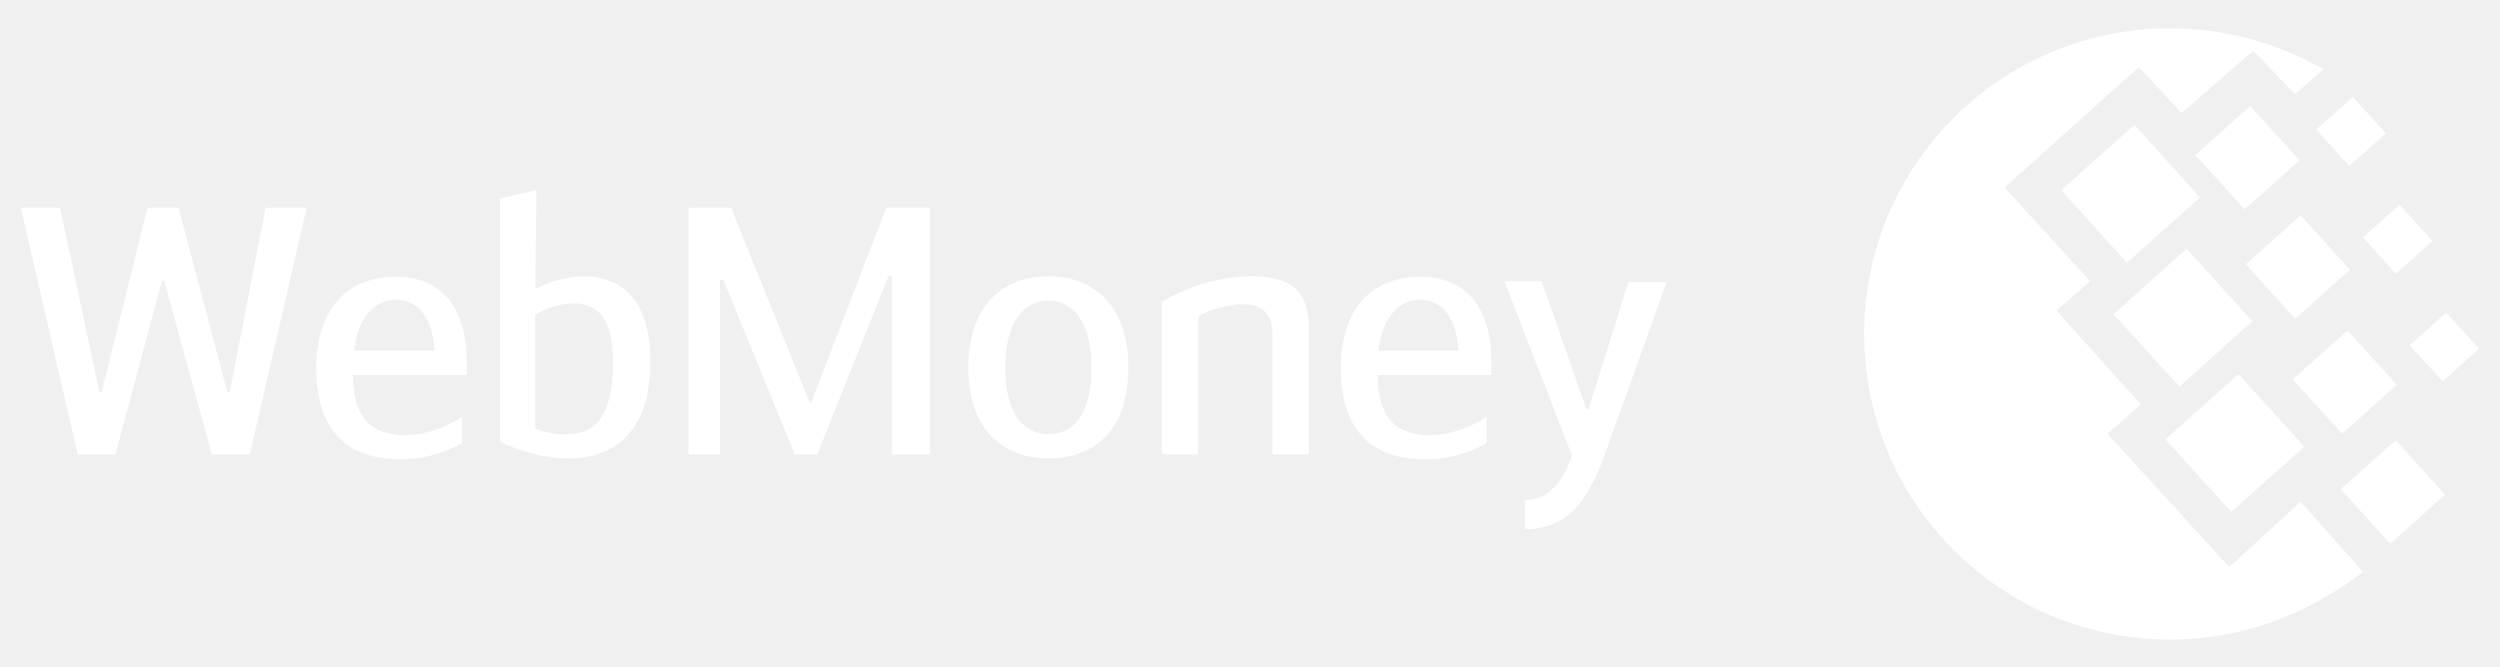
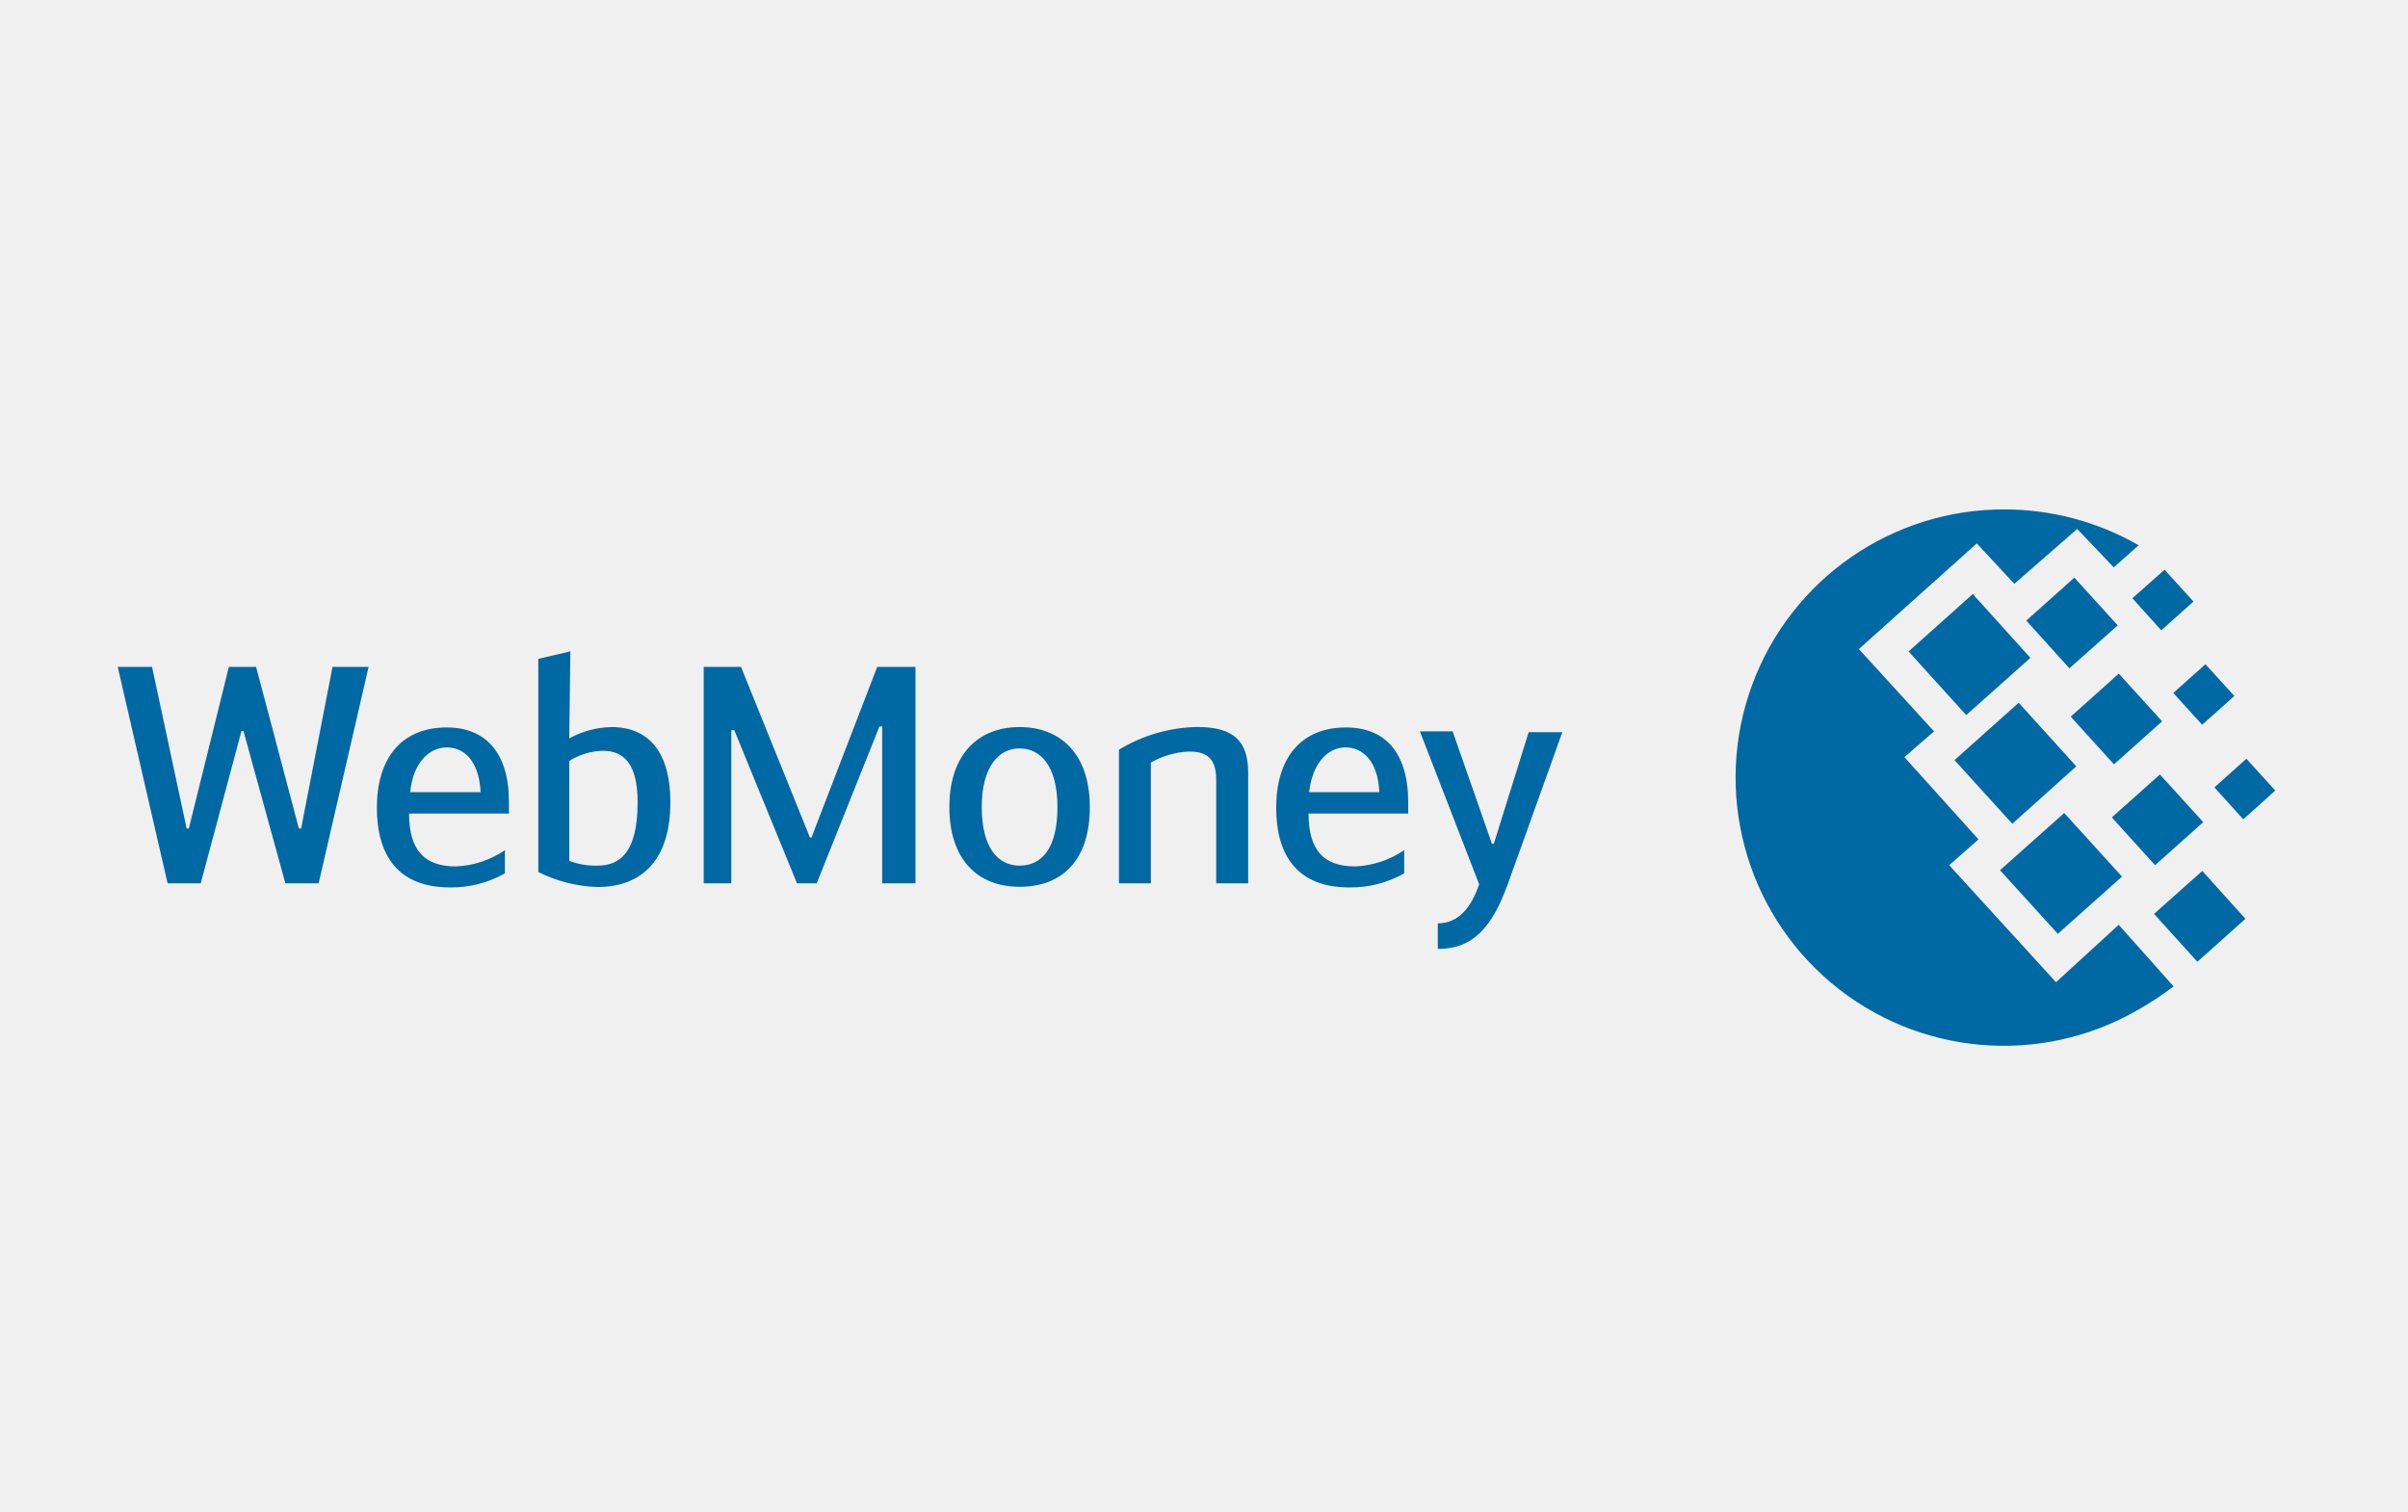
- <svg xmlns="http://www.w3.org/2000/svg" width="60" height="16" fill="none">
-   <path fill-rule="evenodd" clip-rule="evenodd" d="M52.07.68a7.366 7.366 0 013.23.74c.155.075.305.155.46.24l-.68.605-1-1.05-1.72 1.5-1.025-1.105L48.11 4.5l2.055 2.25-.81.705 2.025 2.25-.8.705 2.92 3.2 1.715-1.57 1.5 1.685a8.36 8.36 0 01-.97.64A7.335 7.335 0 1152.11.68" fill="#fff" />
-   <path fill-rule="evenodd" clip-rule="evenodd" d="M50.725 7.54l1.755-1.57 1.575 1.74-1.75 1.57-1.58-1.74zM51.97 10.545l1.755-1.565 1.58 1.74-1.755 1.565-1.58-1.74zM49.47 4.565l1.755-1.57L52.8 4.74l-1.755 1.565-1.575-1.74zM52.69 3.72l1.315-1.175L55.19 3.85l-1.32 1.175-1.18-1.305zM55.025 9.105L56.34 7.93l1.185 1.305-1.315 1.175-1.185-1.305zM56.18 11.74l1.32-1.175 1.18 1.31-1.315 1.175-1.185-1.31zM56.71 5.7l.88-.785.79.87-.88.785-.79-.87zM55.59 3.11l.88-.78.79.87-.88.785-.79-.875zM57.835 8.285l.875-.785.79.87-.875.785-.79-.87zM53.9 6.345l1.315-1.175L56.4 6.475 55.085 7.65 53.9 6.345zM3.94 6.74h-.055L2.77 10.905h-.905L.5 4.985h.94l.945 4.42h.06l1.095-4.42h.745l1.17 4.42h.06l.86-4.42h.985l-1.365 5.92h-.91L3.94 6.74zM8.5 8.415h1.925c-.04-.875-.47-1.225-.925-1.225-.455 0-.92.39-1 1.225zM11.09 10v.635a2.964 2.964 0 01-1.5.385c-1.415 0-2-.865-2-2.185s.65-2.19 1.91-2.19c1.05 0 1.7.675 1.7 2.04V9H8.47c0 1 .415 1.445 1.28 1.445.48-.02.944-.174 1.34-.445zM12.845 10.29c.247.094.51.138.775.13.625 0 1.095-.38 1.095-1.735 0-1.06-.385-1.405-.95-1.405a1.825 1.825 0 00-.92.275v2.735zm0-3.35c.355-.194.75-.3 1.155-.31 1.045 0 1.61.72 1.61 2.055 0 1.56-.76 2.32-2 2.32a3.884 3.884 0 01-1.61-.41v-5.83l.875-.205-.03 2.38zM19.43 9.655h.04l1.8-4.67h1.045v5.92h-.91v-4.29h-.075l-1.715 4.29h-.54l-1.715-4.19h-.08v4.19h-.755v-5.92h1.02l1.885 4.67zM26.195 8.82c0-1.13-.465-1.605-1.035-1.605-.57 0-1.035.5-1.035 1.605s.44 1.6 1.035 1.6 1.035-.455 1.035-1.6zm-2.955 0c0-1.465.81-2.19 1.92-2.19 1.11 0 1.92.725 1.92 2.19 0 1.465-.765 2.18-1.92 2.18-1.155 0-1.92-.755-1.92-2.18zM27.88 7.25a4.255 4.255 0 012.145-.62c1 0 1.39.39 1.39 1.25v3.025h-.875v-2.83c0-.66-.33-.775-.76-.775-.36.02-.711.122-1.025.3v3.305h-.875V7.25zM33.08 8.415H35c-.04-.875-.47-1.225-.925-1.225-.455 0-.9.39-.995 1.225zM35.68 10v.635a2.965 2.965 0 01-1.5.385c-1.415 0-2-.865-2-2.185s.65-2.19 1.91-2.19c1.055 0 1.7.675 1.7 2.04V9h-2.725c0 1 .41 1.445 1.275 1.445.48-.02.944-.174 1.34-.445zM39.08 6.77H40l-1.5 4.18c-.425 1.15-.934 1.75-1.904 1.75V12c.575 0 .925-.455 1.13-1.07l-1.62-4.18H37l1.075 3.075h.05l.96-3.075" fill="#fff" />
+ <svg xmlns="http://www.w3.org/2000/svg" width="43" height="27" fill="none">
+   <path fill-rule="evenodd" clip-rule="evenodd" d="M35.78 9.098a4.81 4.81 0 012.41.64l-.444.395-.653-.686-1.123.98-.67-.722-2.106 1.887 1.342 1.47-.529.46 1.323 1.47-.523.46 1.907 2.09 1.12-1.025.98 1.1a5.457 5.457 0 01-.634.418 4.79 4.79 0 11-2.374-8.937" fill="#0068A3" />
+   <path fill-rule="evenodd" clip-rule="evenodd" d="M34.902 13.576l1.146-1.025 1.029 1.136-1.143 1.025-1.032-1.136zm.813 1.966l1.146-1.022 1.032 1.136-1.146 1.022-1.032-1.136zm-1.633-3.907l1.146-1.026 1.029 1.14-1.146 1.022-1.029-1.136zm2.102-.551l.858-.768.774.853-.862.767-.77-.852zM37.71 14.6l.86-.768.774.852-.86.768-.773-.853zm.755 1.722l.862-.767.77.855-.858.767-.774-.855zm.344-3.946l.574-.513.516.568-.575.513-.515-.568zm-.731-1.691l.575-.51.516.569-.575.513-.516-.572zm1.465 3.378l.571-.512.516.568-.571.513-.516-.569zm-2.566-1.264l.858-.768.774.852-.859.768-.773-.852zm-32.629.257h-.036l-.728 2.72h-.591l-.891-3.866h.613l.618 2.887h.039l.715-2.887h.486l.764 2.887h.04l.561-2.887h.644l-.892 3.866h-.594l-.748-2.72zm2.977 1.092h1.257c-.026-.571-.307-.8-.604-.8s-.601.255-.653.8zm1.691 1.035v.415a1.93 1.93 0 01-.98.251c-.923 0-1.306-.565-1.306-1.427 0-.862.425-1.43 1.248-1.43.686 0 1.11.441 1.11 1.332v.206H7.305c0 .653.271.944.836.944.313-.013.617-.114.875-.29zm1.149.192c.162.061.334.09.506.085.408 0 .715-.248.715-1.133 0-.693-.251-.918-.62-.918a1.18 1.18 0 00-.6.18v1.786zm0-2.188c.232-.127.49-.196.754-.202.683 0 1.052.47 1.052 1.342 0 1.018-.496 1.515-1.306 1.515a2.536 2.536 0 01-1.052-.268v-3.807l.572-.134-.02 1.554zm4.298 1.773h.027l1.175-3.05h.683v3.866h-.595v-2.801h-.049l-1.12 2.801h-.352l-1.12-2.736h-.053v2.736h-.493V11.91h.666l1.232 3.05zm4.42-.545c0-.738-.304-1.049-.676-1.049-.372 0-.676.327-.676 1.049 0 .721.287 1.045.676 1.045.389 0 .676-.298.676-1.045zm-1.93 0c0-.957.53-1.43 1.254-1.43.725 0 1.254.473 1.254 1.43 0 .956-.5 1.423-1.254 1.423s-1.254-.493-1.254-1.423zm3.027-1.025a2.777 2.777 0 011.401-.406c.653 0 .908.255.908.817v1.975h-.571v-1.848c0-.431-.216-.506-.497-.506-.235.013-.464.08-.67.196v2.158h-.57V13.39zm3.397.758h1.254c-.026-.571-.307-.8-.604-.8s-.588.255-.65.8zm1.698 1.035v.415a1.934 1.934 0 01-.98.251c-.924 0-1.306-.565-1.306-1.427 0-.862.425-1.43 1.247-1.43.69 0 1.11.441 1.11 1.332v.206h-1.779c0 .653.268.944.833.944.313-.013.616-.114.875-.29zm2.223-2.107h.601l-.98 2.73c-.277.75-.61 1.142-1.244 1.142v-.457c.376 0 .604-.297.738-.699l-1.058-2.73h.585l.702 2.009h.033l.627-2.008" fill="#0068A3" />
</svg>
